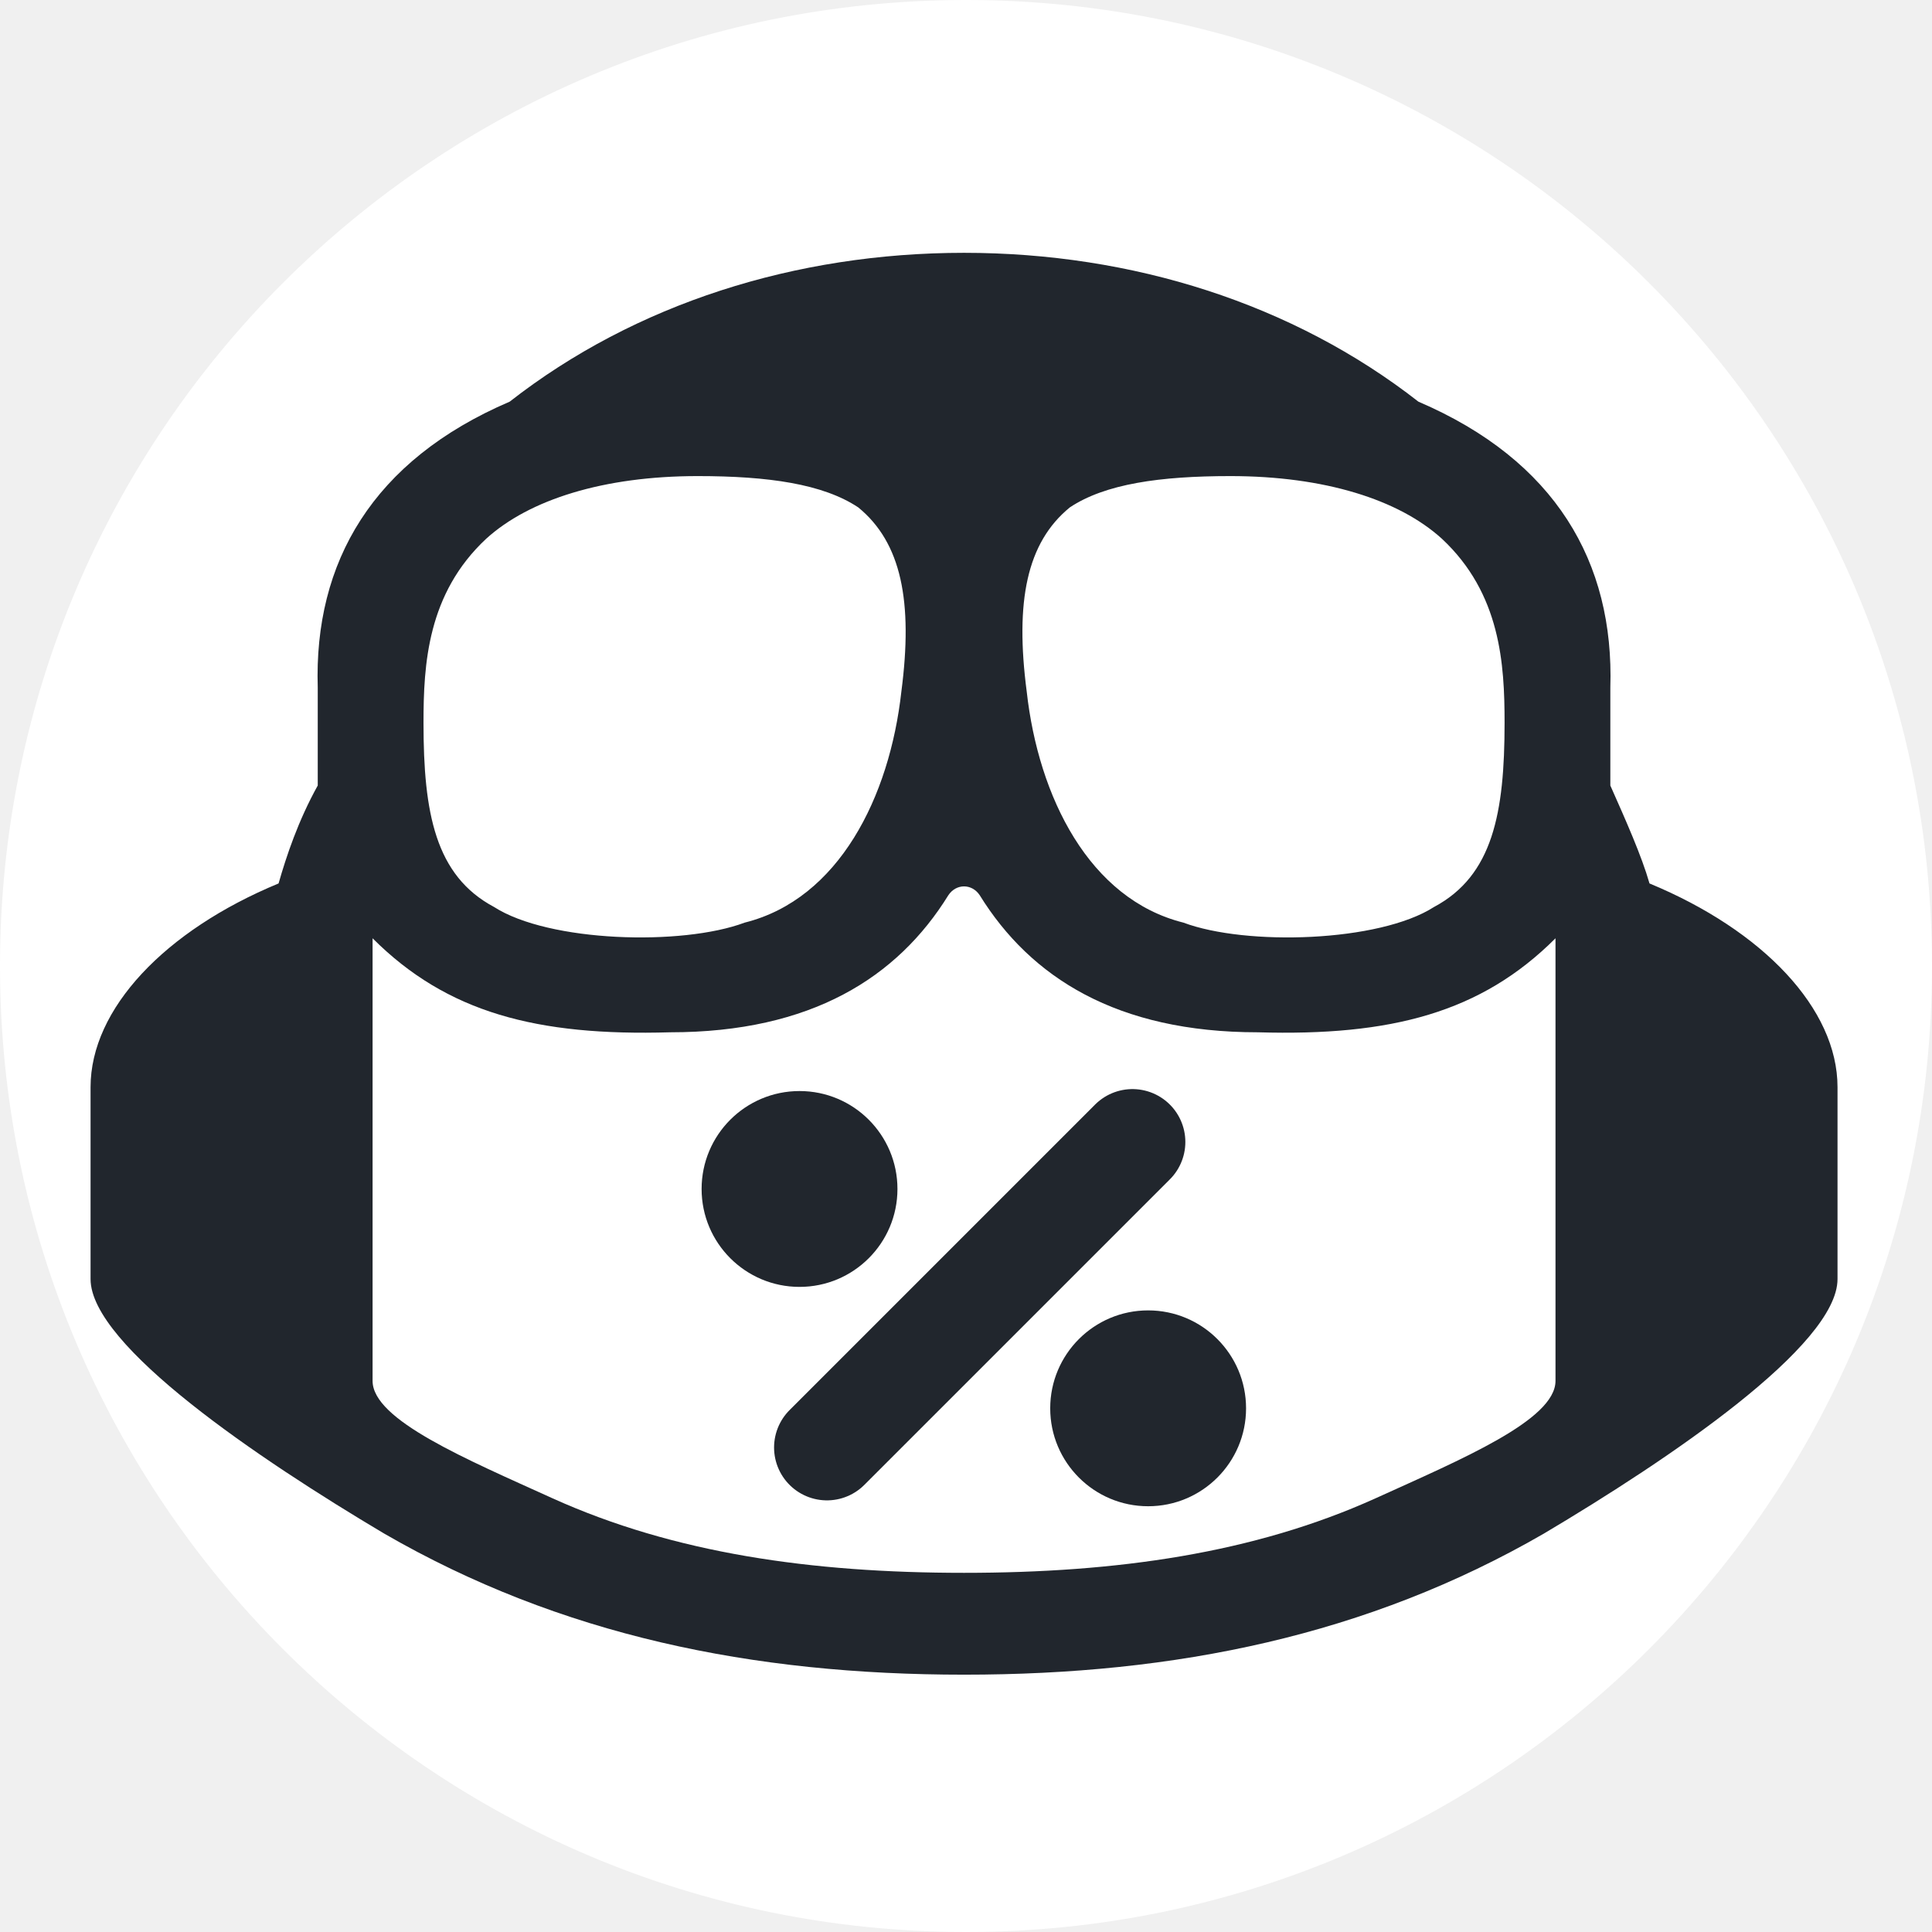
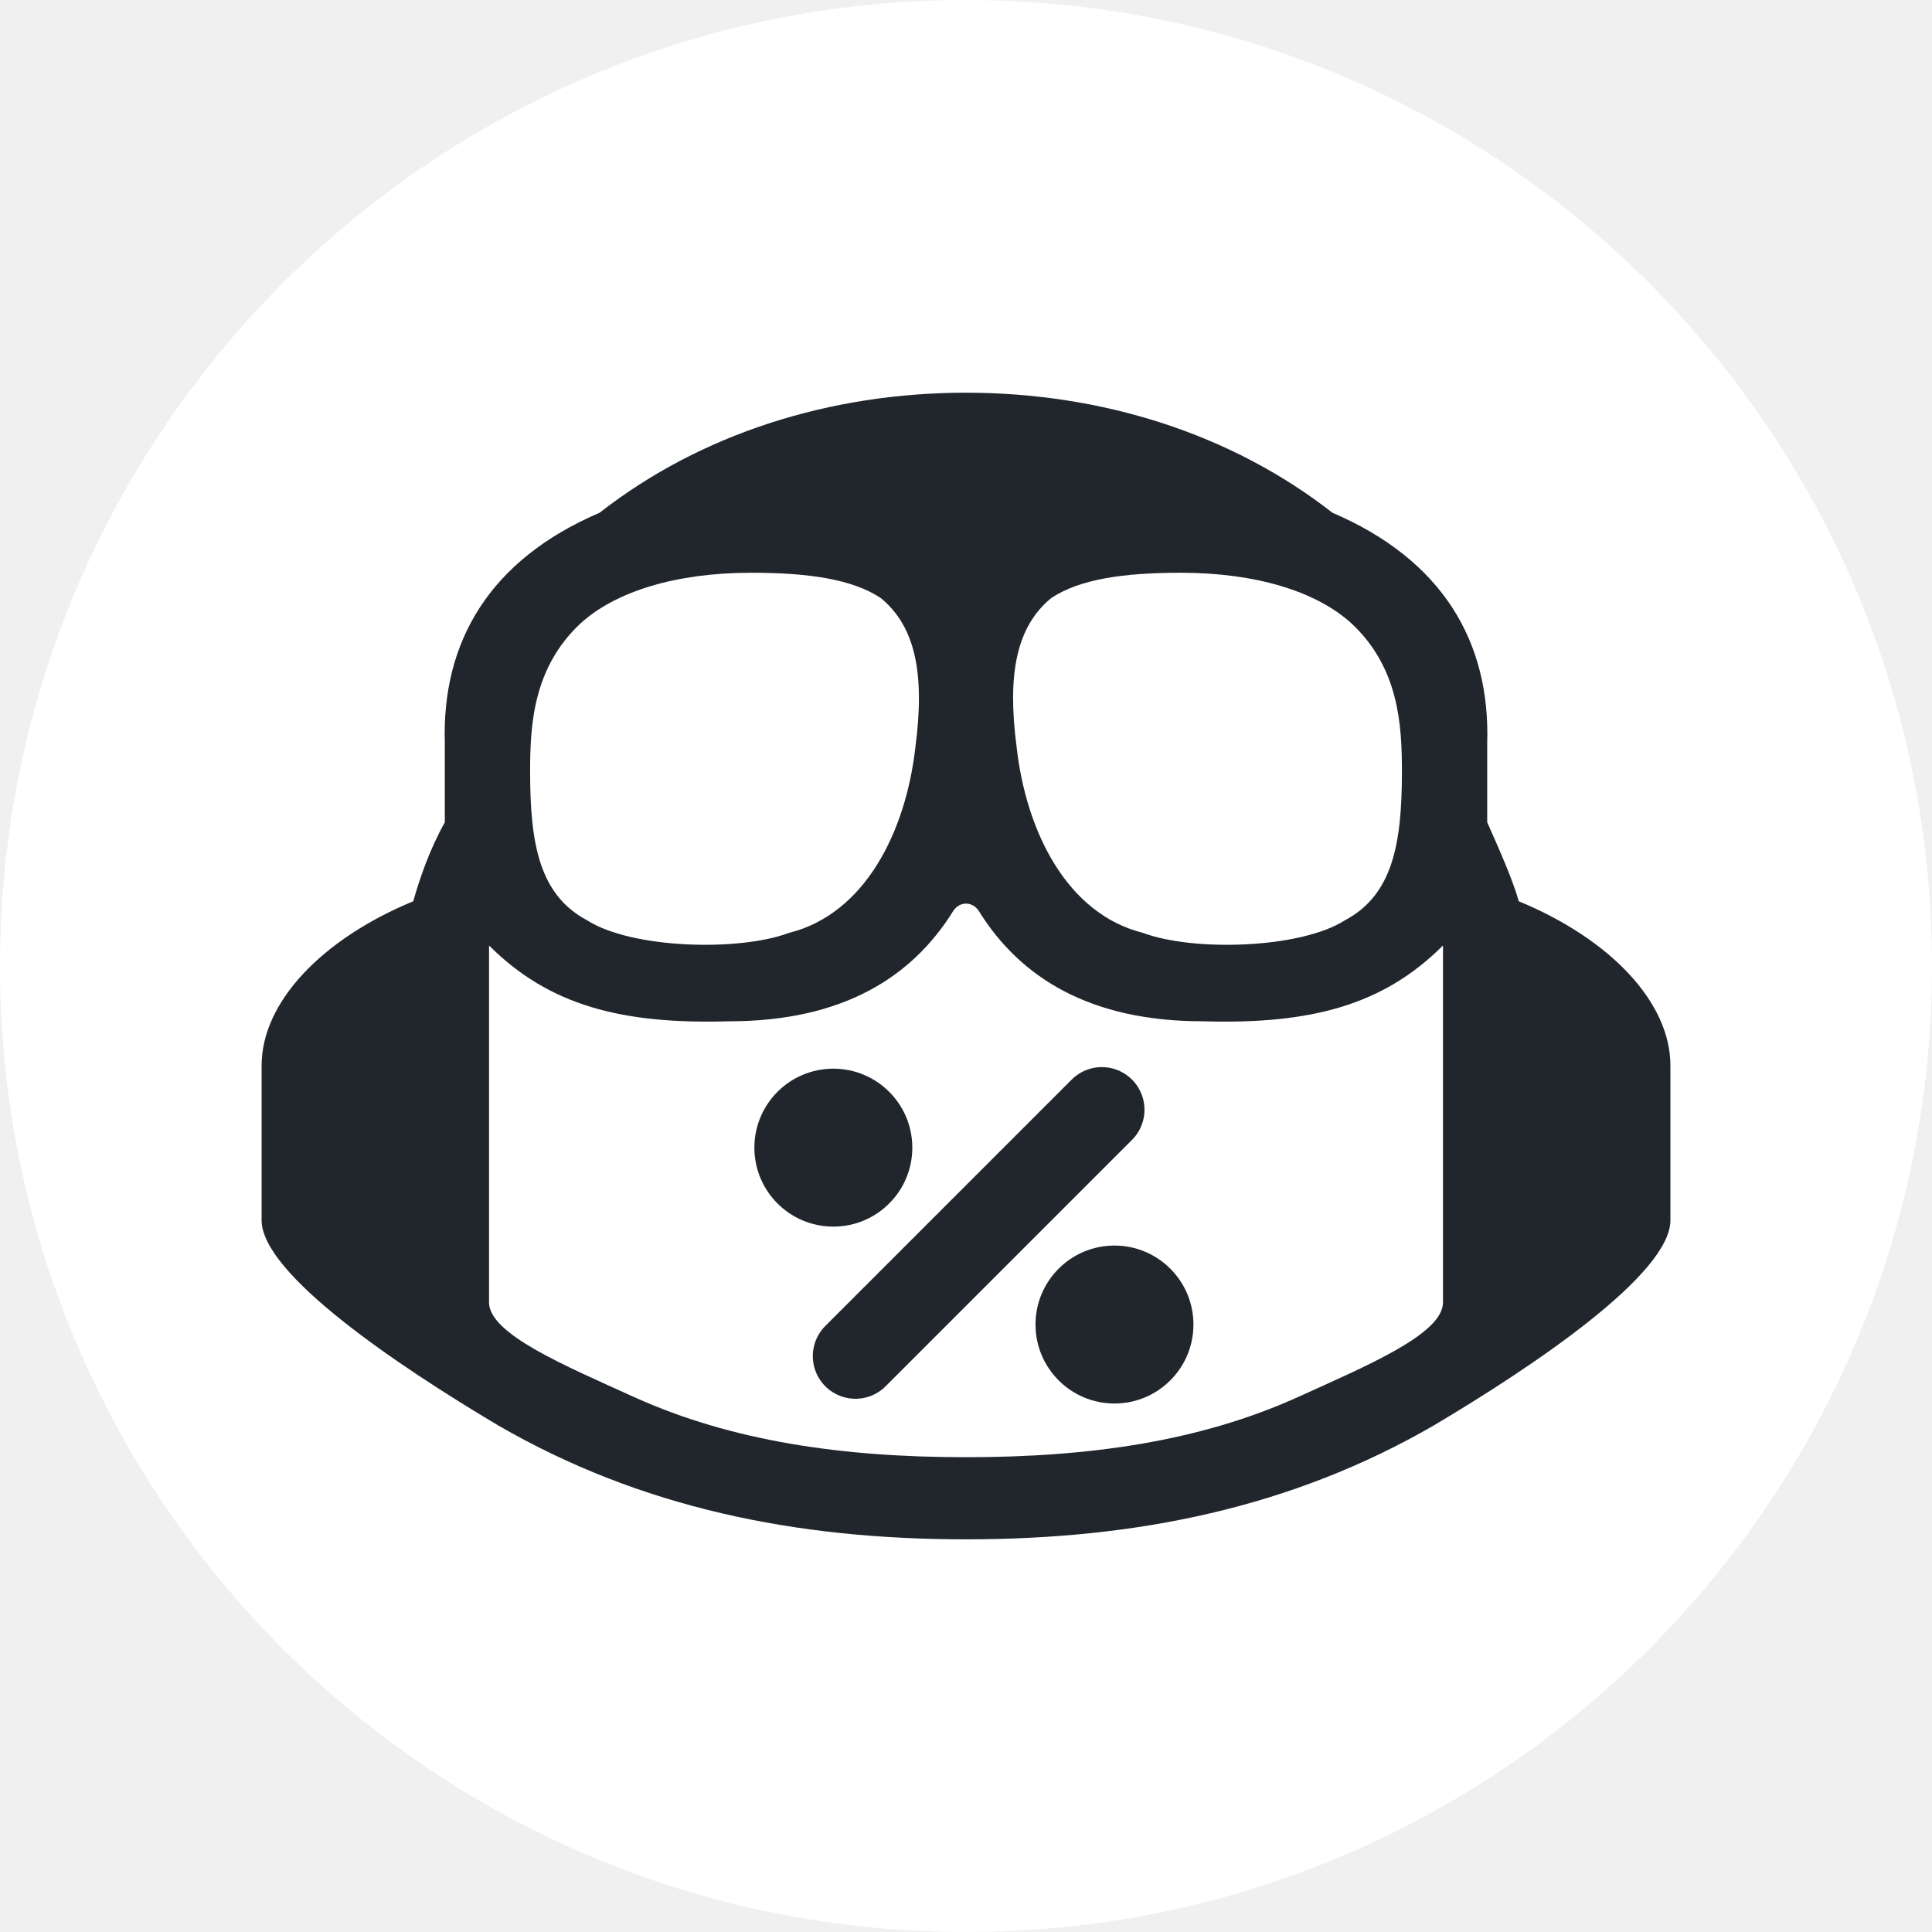
<svg xmlns="http://www.w3.org/2000/svg" width="512" height="512" viewBox="0 0 512 512" role="img" aria-labelledby="title desc">
  <circle cx="256" cy="256" r="256" fill="#FFFFFF" />
-   <g transform="translate(24 67) scale(1.038031)" fill="#21262D">
+   <g transform="translate(69.33 104.07) scale(0.8371)" fill="#21262D">
    <path fill-rule="evenodd" d="       M 223,0       C 180,0 139,13 107,38       C 72,53 57,79 58,111       L 58,136       C 53,145 50,154 48,161       C 19,173 0,193 0,213       L 0,262       C 0,279 43,308 75,327       C 120,353 169,363 223,363       C 277,363 326,353 371,327       C 403,308 446,279 446,262       L 446,213       C 446,193 427,173 398,161       C 396,154 392,145 388,136       L 388,111       C 389,79 374,53 339,38       C 307,13 266,0 223,0 Z        M 155,57       C 131,57 112,63 101,73       C 86,87 85,105 85,120       C 85,143 88,159 103,167       C 117,176 151,177 167,171       C 191,165 204,139 207,112       C 210,89 207,74 196,65       C 187,59 173,57 155,57 Z        M 291,57       C 315,57 334,63 345,73       C 360,87 361,105 361,120       C 361,143 358,159 343,167       C 329,176 295,177 279,171       C 255,165 242,139 239,112       C 236,89 239,74 250,65       C 259,59 273,57 291,57 Z        M 72,175       C 91,194 114,200 148,199       C 184,199 206,185 219,164       C 221,161 225,161 227,164       C 240,185 262,199 298,199       C 332,200 355,194 374,175       L 374,288       C 374,298 350,308 328,318       C 297,332 262,337 223,337       C 184,337 149,332 118,318       C 96,308 72,298 72,288 Z     " />
    <circle cx="181" cy="239" r="25" />
    <path d="M 188,305 L 266,227" fill="none" stroke="#21262D" stroke-width="27" stroke-linecap="round" />
    <circle cx="270" cy="295" r="25" />
  </g>
</svg>
